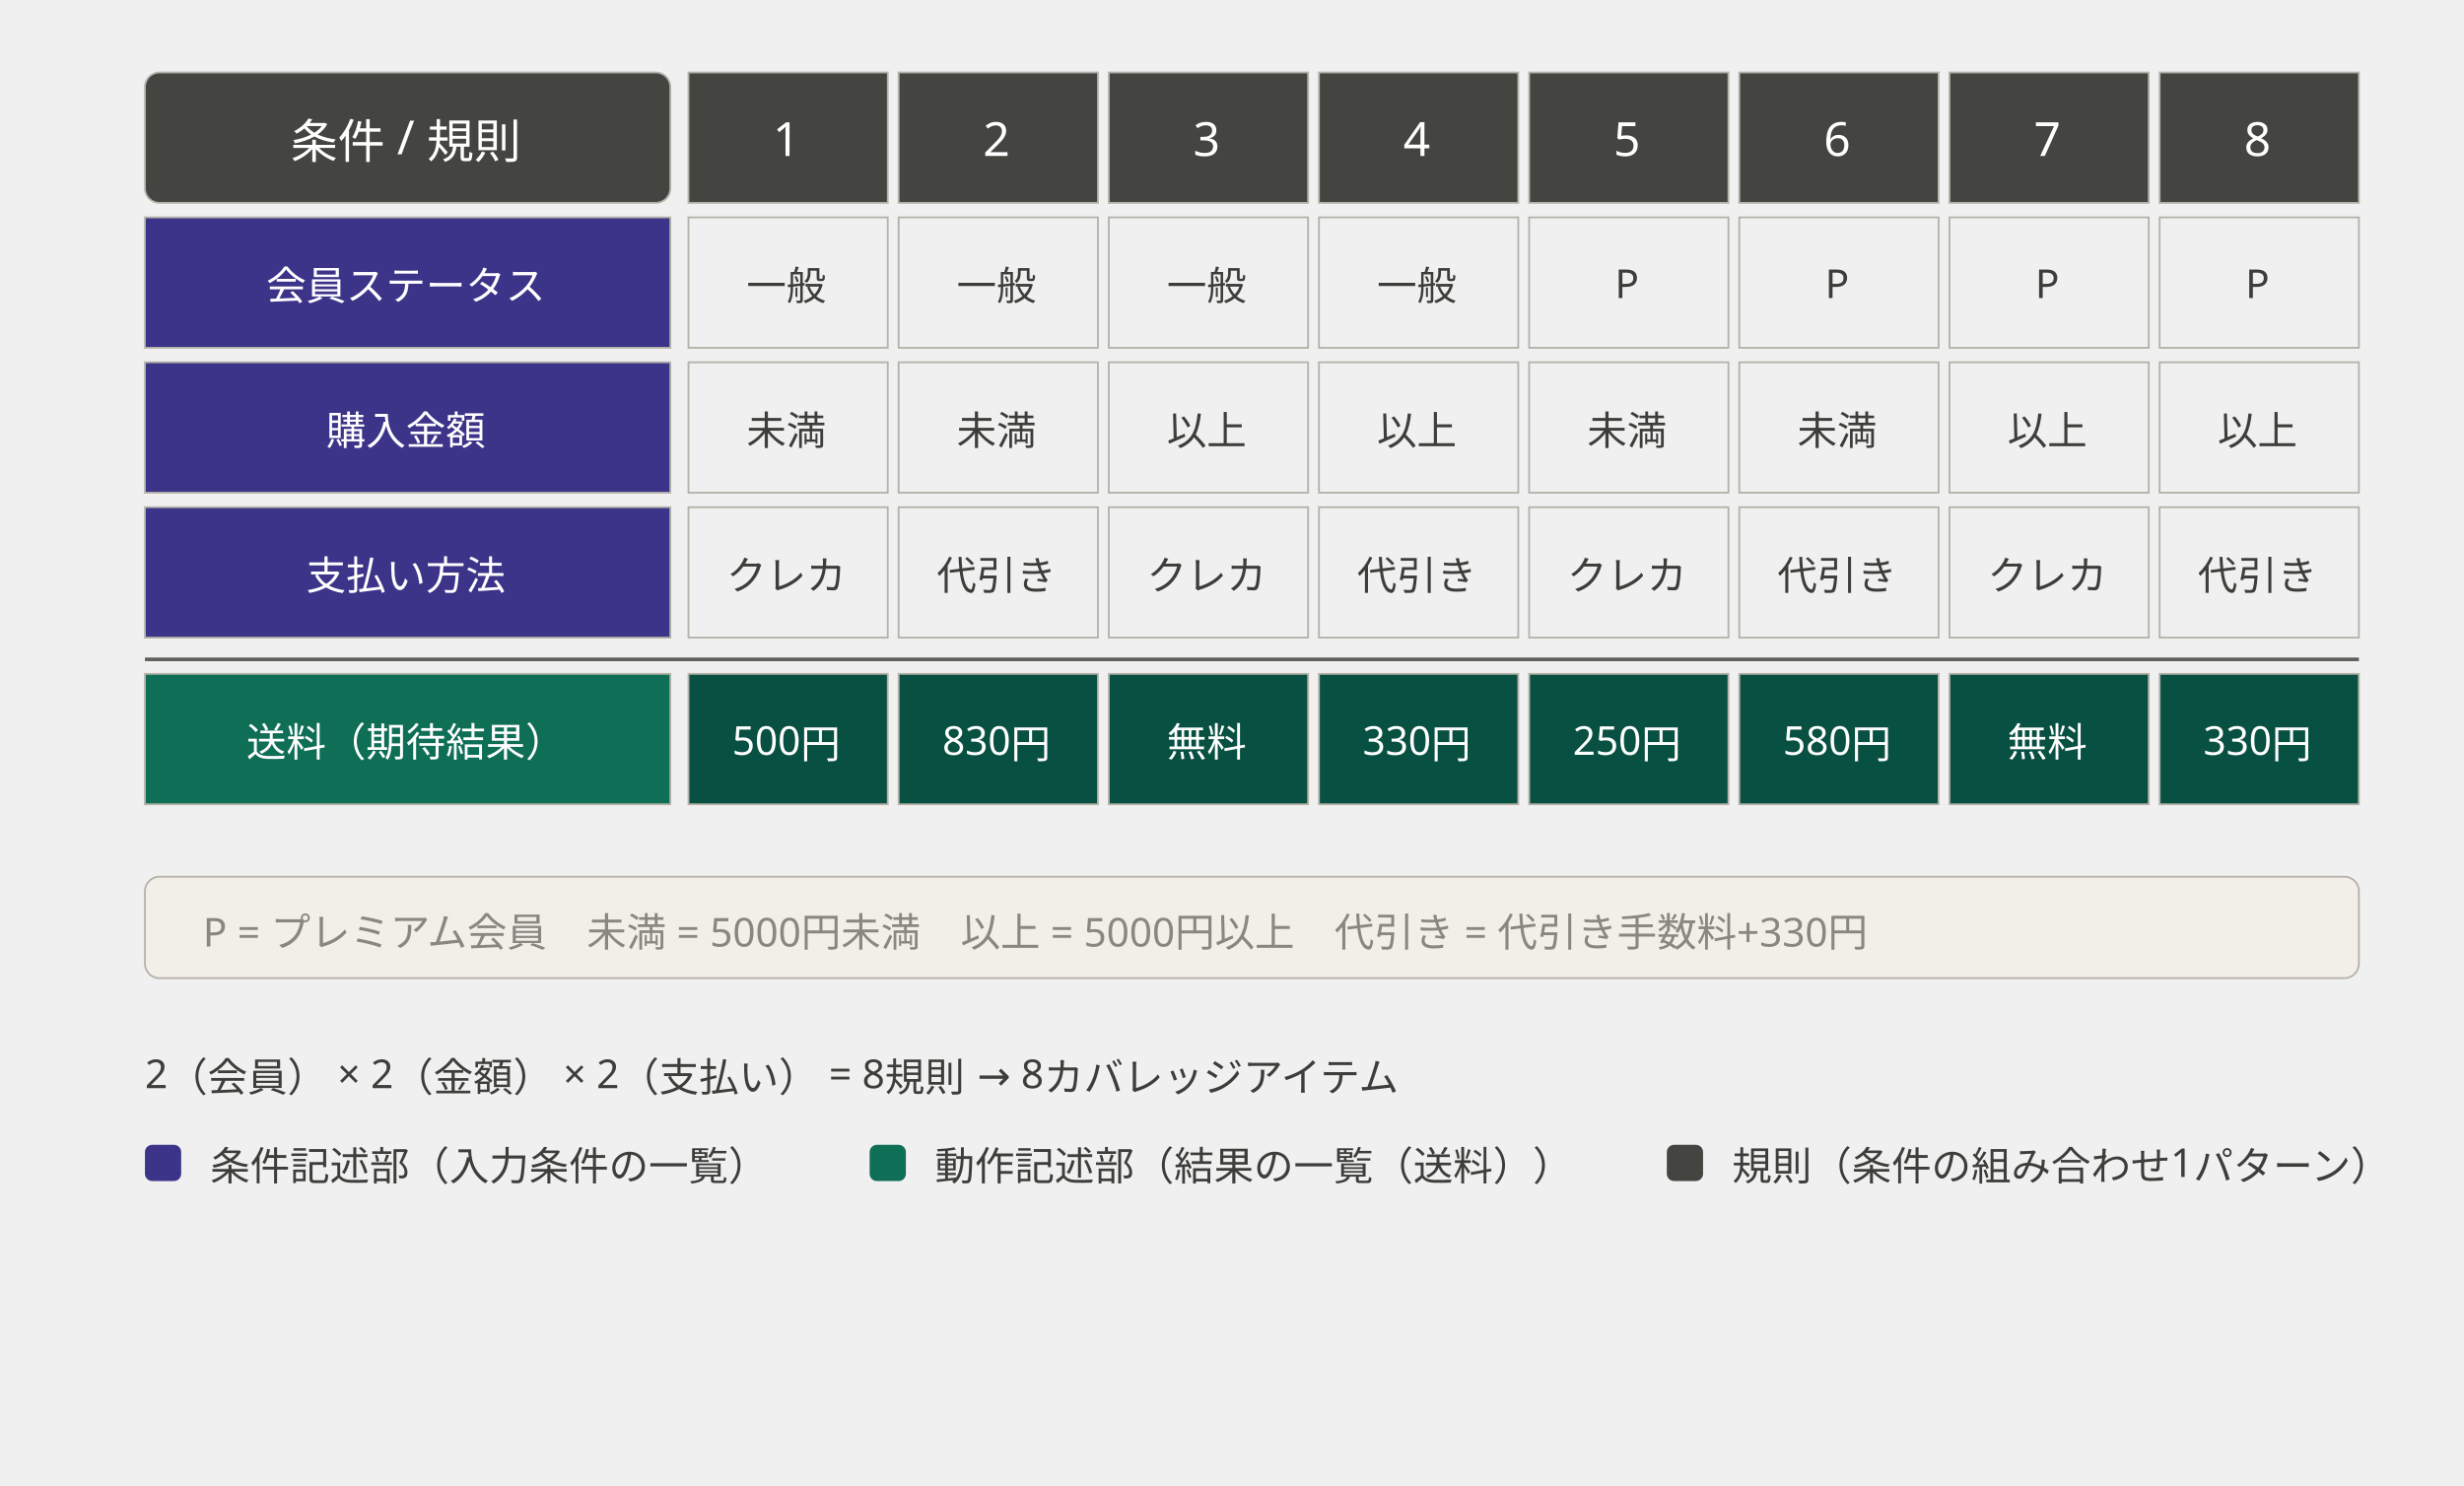
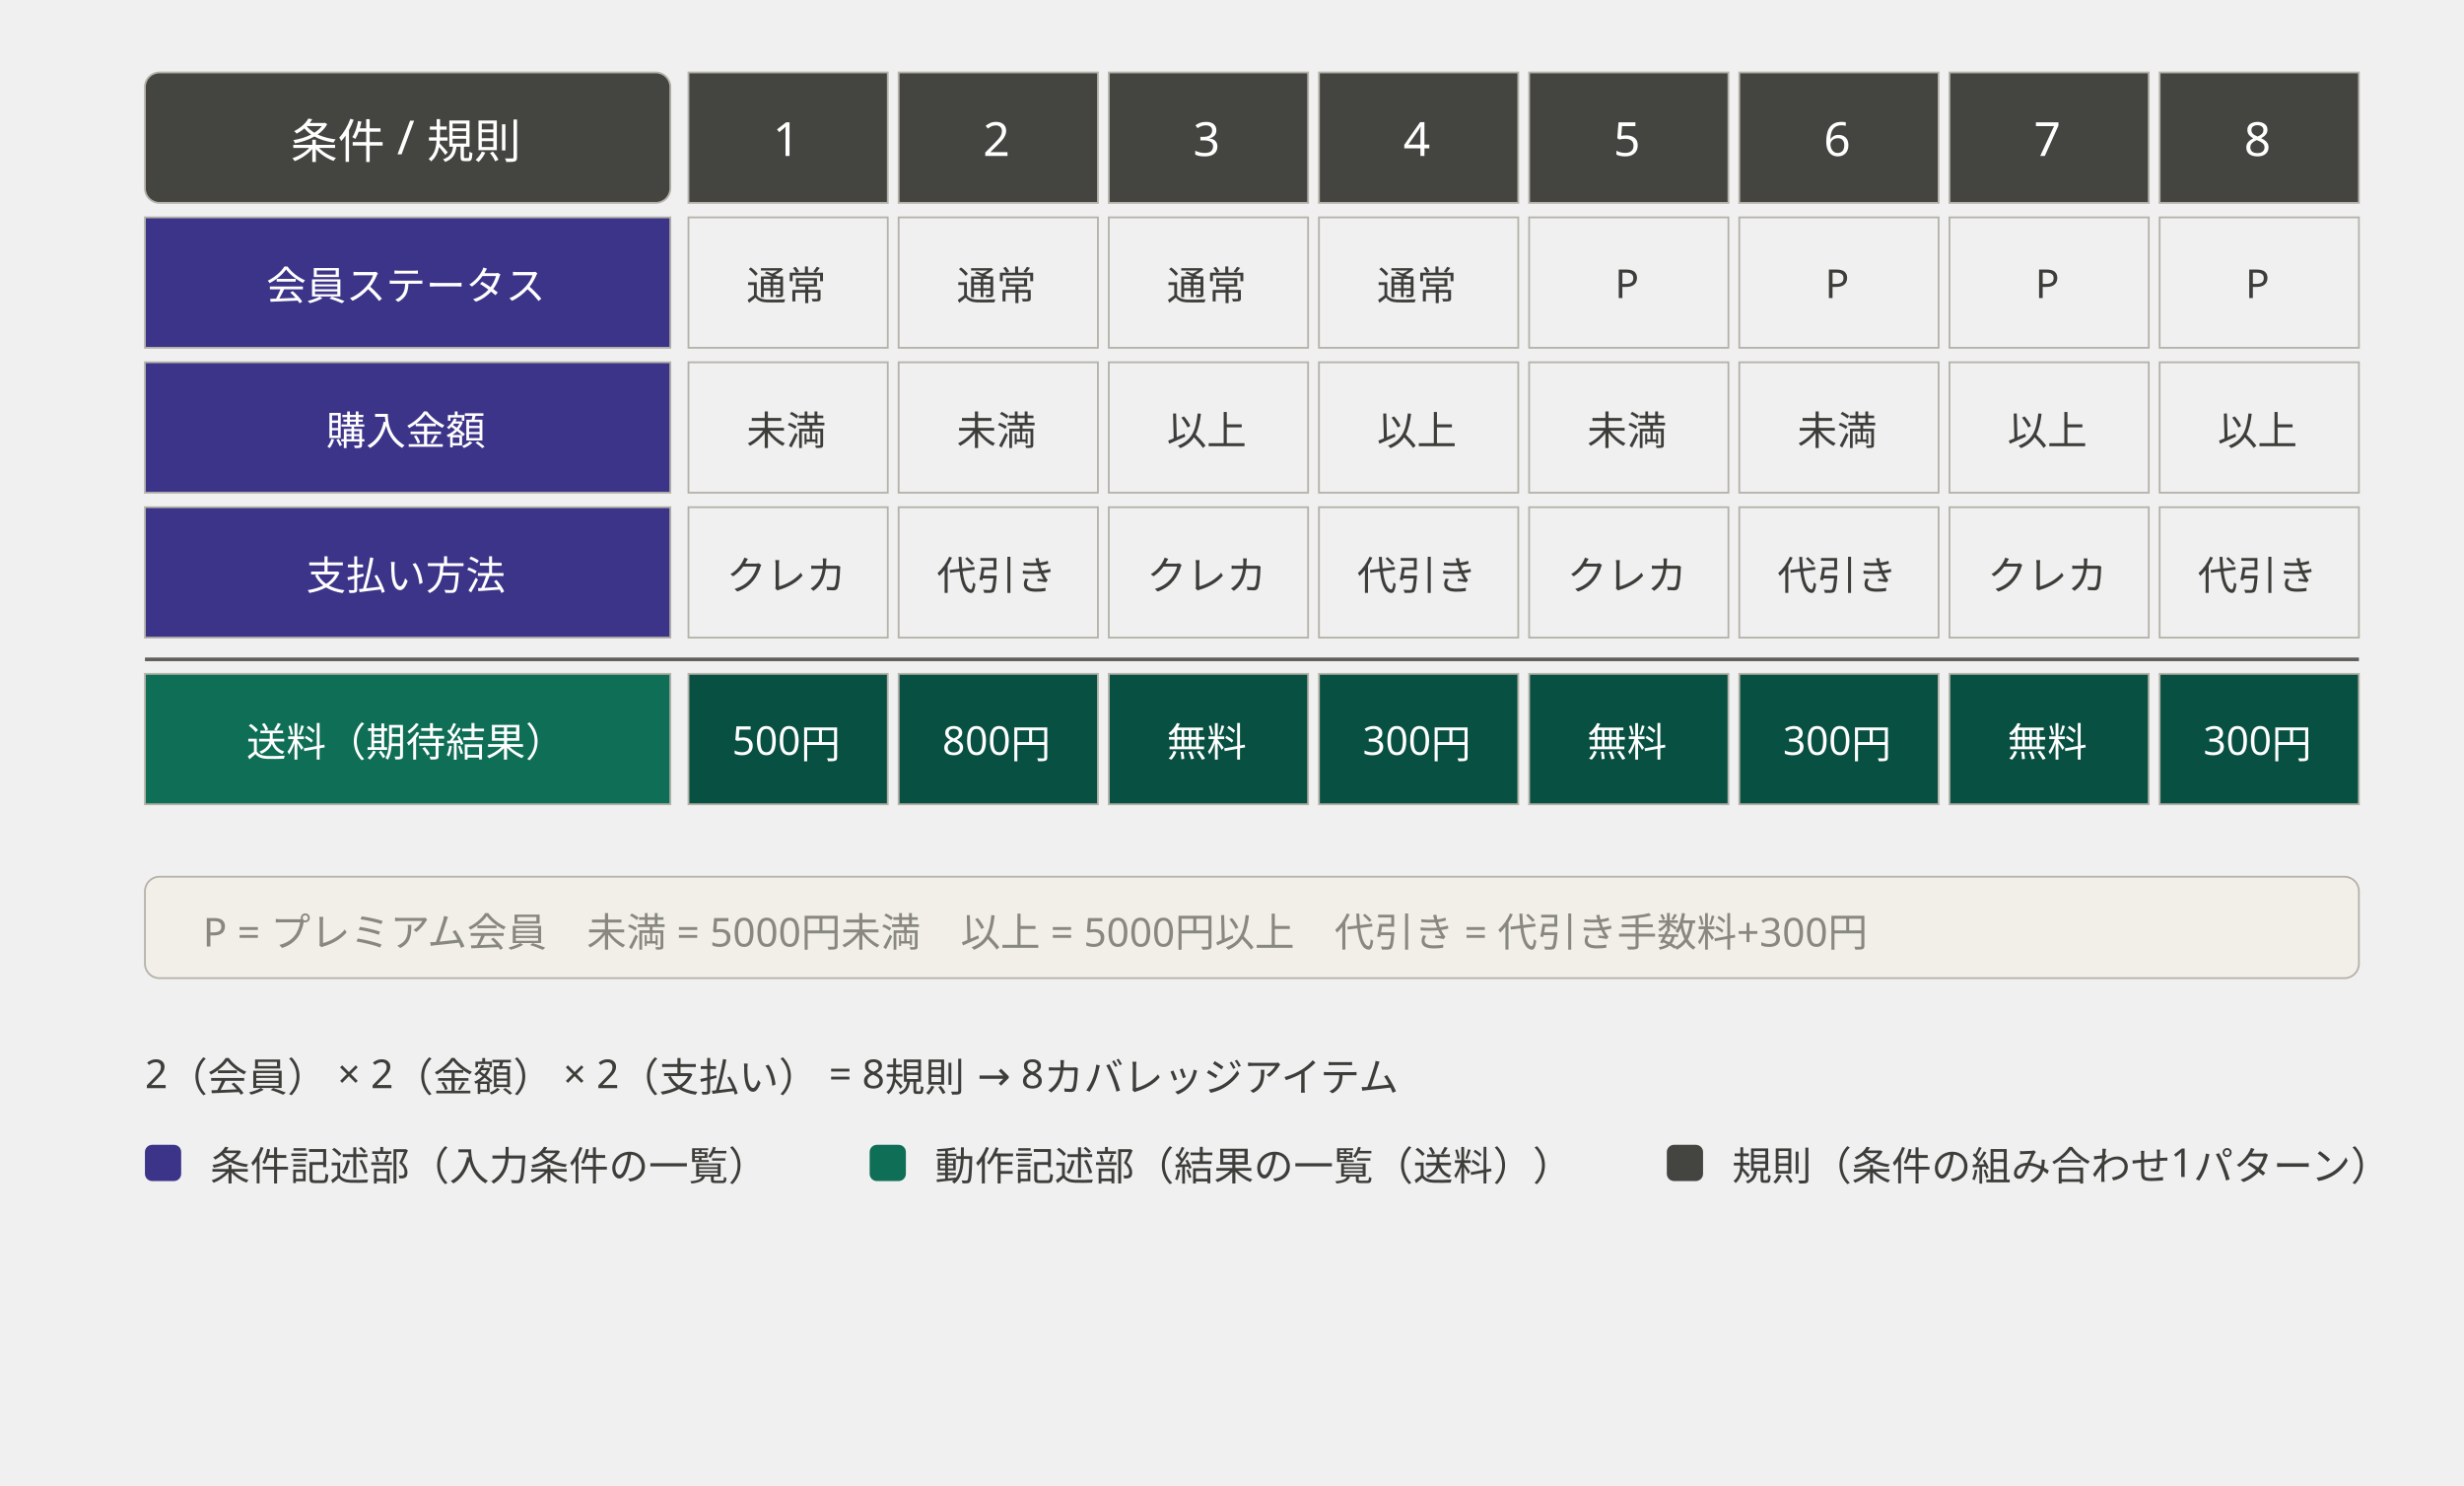
<svg xmlns="http://www.w3.org/2000/svg" width="100%" viewBox="0 0 680 410" role="img">
  <style>
    text { font-family: 'Hiragino Sans', 'Noto Sans JP', sans-serif; fill: #3d3d3a; }
    .th { font-size: 13px; font-weight: 500; }
    .ts { font-size: 11px; font-weight: 400; }
    @media (prefers-color-scheme: dark) {
      text { fill: #c2c0b6; }
      .cell-border { stroke: #4a4a46; }
      .header-cond { fill: #3c3489; }
      .header-action { fill: #0f6e56; }
      .header-rule { fill: #444441; }
      .action-cell { fill: #085041; }
      .divider { stroke: #9c9a92; }
      .legend-bg { fill: #2c2c2a; }
      .note { fill: #9c9a92; }
    }
    .cell-border { stroke: #b4b2a9; stroke-width: 0.5; }
    .header-cond { fill: #3c3489; }
    .header-action { fill: #0f6e56; }
    .header-rule { fill: #444441; }
    .action-cell { fill: #085041; }
    .divider { stroke: #5f5e5a; stroke-width: 1; }
    .legend-bg { fill: #f1efe8; }
    .note { fill: #888780; }
    .header-text { fill: #fff; }
  </style>
  <rect x="40" y="20" width="145" height="36" class="header-rule cell-border" rx="4" />
  <text class="th header-text" x="112" y="38" text-anchor="middle" dominant-baseline="central">条件 / 規則</text>
  <rect x="190" y="20" width="55" height="36" class="header-rule cell-border" rx="0" />
  <text class="th header-text" x="217" y="38" text-anchor="middle" dominant-baseline="central">1</text>
  <rect x="248" y="20" width="55" height="36" class="header-rule cell-border" rx="0" />
  <text class="th header-text" x="275" y="38" text-anchor="middle" dominant-baseline="central">2</text>
  <rect x="306" y="20" width="55" height="36" class="header-rule cell-border" rx="0" />
  <text class="th header-text" x="333" y="38" text-anchor="middle" dominant-baseline="central">3</text>
  <rect x="364" y="20" width="55" height="36" class="header-rule cell-border" rx="0" />
  <text class="th header-text" x="391" y="38" text-anchor="middle" dominant-baseline="central">4</text>
  <rect x="422" y="20" width="55" height="36" class="header-rule cell-border" rx="0" />
  <text class="th header-text" x="449" y="38" text-anchor="middle" dominant-baseline="central">5</text>
  <rect x="480" y="20" width="55" height="36" class="header-rule cell-border" rx="0" />
  <text class="th header-text" x="507" y="38" text-anchor="middle" dominant-baseline="central">6</text>
  <rect x="538" y="20" width="55" height="36" class="header-rule cell-border" rx="0" />
  <text class="th header-text" x="565" y="38" text-anchor="middle" dominant-baseline="central">7</text>
  <rect x="596" y="20" width="55" height="36" class="header-rule cell-border" rx="0" />
  <text class="th header-text" x="623" y="38" text-anchor="middle" dominant-baseline="central">8</text>
  <rect x="40" y="60" width="145" height="36" class="header-cond cell-border" rx="0" />
  <text class="ts header-text" x="112" y="78" text-anchor="middle" dominant-baseline="central">会員ステータス</text>
  <rect x="40" y="100" width="145" height="36" class="header-cond cell-border" rx="0" />
  <text class="ts header-text" x="112" y="118" text-anchor="middle" dominant-baseline="central">購入金額</text>
  <rect x="40" y="140" width="145" height="36" class="header-cond cell-border" rx="0" />
  <text class="ts header-text" x="112" y="158" text-anchor="middle" dominant-baseline="central">支払い方法</text>
  <rect x="190" y="60" width="55" height="36" fill="none" class="cell-border" />
-   <text class="ts" x="217" y="78" text-anchor="middle" dominant-baseline="central">一般</text>
+   <text class="ts" x="217" y="78" text-anchor="middle" dominant-baseline="central">通常</text>
  <rect x="248" y="60" width="55" height="36" fill="none" class="cell-border" />
-   <text class="ts" x="275" y="78" text-anchor="middle" dominant-baseline="central">一般</text>
+   <text class="ts" x="275" y="78" text-anchor="middle" dominant-baseline="central">通常</text>
  <rect x="306" y="60" width="55" height="36" fill="none" class="cell-border" />
-   <text class="ts" x="333" y="78" text-anchor="middle" dominant-baseline="central">一般</text>
+   <text class="ts" x="333" y="78" text-anchor="middle" dominant-baseline="central">通常</text>
  <rect x="364" y="60" width="55" height="36" fill="none" class="cell-border" />
-   <text class="ts" x="391" y="78" text-anchor="middle" dominant-baseline="central">一般</text>
+   <text class="ts" x="391" y="78" text-anchor="middle" dominant-baseline="central">通常</text>
  <rect x="422" y="60" width="55" height="36" fill="none" class="cell-border" />
  <text class="ts" x="449" y="78" text-anchor="middle" dominant-baseline="central">P</text>
  <rect x="480" y="60" width="55" height="36" fill="none" class="cell-border" />
  <text class="ts" x="507" y="78" text-anchor="middle" dominant-baseline="central">P</text>
  <rect x="538" y="60" width="55" height="36" fill="none" class="cell-border" />
  <text class="ts" x="565" y="78" text-anchor="middle" dominant-baseline="central">P</text>
  <rect x="596" y="60" width="55" height="36" fill="none" class="cell-border" />
  <text class="ts" x="623" y="78" text-anchor="middle" dominant-baseline="central">P</text>
  <rect x="190" y="100" width="55" height="36" fill="none" class="cell-border" />
  <text class="ts" x="217" y="118" text-anchor="middle" dominant-baseline="central">未満</text>
  <rect x="248" y="100" width="55" height="36" fill="none" class="cell-border" />
  <text class="ts" x="275" y="118" text-anchor="middle" dominant-baseline="central">未満</text>
  <rect x="306" y="100" width="55" height="36" fill="none" class="cell-border" />
  <text class="ts" x="333" y="118" text-anchor="middle" dominant-baseline="central">以上</text>
  <rect x="364" y="100" width="55" height="36" fill="none" class="cell-border" />
  <text class="ts" x="391" y="118" text-anchor="middle" dominant-baseline="central">以上</text>
  <rect x="422" y="100" width="55" height="36" fill="none" class="cell-border" />
  <text class="ts" x="449" y="118" text-anchor="middle" dominant-baseline="central">未満</text>
  <rect x="480" y="100" width="55" height="36" fill="none" class="cell-border" />
  <text class="ts" x="507" y="118" text-anchor="middle" dominant-baseline="central">未満</text>
  <rect x="538" y="100" width="55" height="36" fill="none" class="cell-border" />
  <text class="ts" x="565" y="118" text-anchor="middle" dominant-baseline="central">以上</text>
  <rect x="596" y="100" width="55" height="36" fill="none" class="cell-border" />
  <text class="ts" x="623" y="118" text-anchor="middle" dominant-baseline="central">以上</text>
  <rect x="190" y="140" width="55" height="36" fill="none" class="cell-border" />
  <text class="ts" x="217" y="158" text-anchor="middle" dominant-baseline="central">クレカ</text>
  <rect x="248" y="140" width="55" height="36" fill="none" class="cell-border" />
  <text class="ts" x="275" y="158" text-anchor="middle" dominant-baseline="central">代引き</text>
  <rect x="306" y="140" width="55" height="36" fill="none" class="cell-border" />
  <text class="ts" x="333" y="158" text-anchor="middle" dominant-baseline="central">クレカ</text>
  <rect x="364" y="140" width="55" height="36" fill="none" class="cell-border" />
  <text class="ts" x="391" y="158" text-anchor="middle" dominant-baseline="central">代引き</text>
  <rect x="422" y="140" width="55" height="36" fill="none" class="cell-border" />
  <text class="ts" x="449" y="158" text-anchor="middle" dominant-baseline="central">クレカ</text>
  <rect x="480" y="140" width="55" height="36" fill="none" class="cell-border" />
  <text class="ts" x="507" y="158" text-anchor="middle" dominant-baseline="central">代引き</text>
  <rect x="538" y="140" width="55" height="36" fill="none" class="cell-border" />
  <text class="ts" x="565" y="158" text-anchor="middle" dominant-baseline="central">クレカ</text>
  <rect x="596" y="140" width="55" height="36" fill="none" class="cell-border" />
  <text class="ts" x="623" y="158" text-anchor="middle" dominant-baseline="central">代引き</text>
  <line x1="40" y1="182" x2="651" y2="182" class="divider" />
  <rect x="40" y="186" width="145" height="36" class="header-action cell-border" rx="0" />
  <text class="ts header-text" x="112" y="204" text-anchor="middle" dominant-baseline="central">送料（期待結果）</text>
  <rect x="190" y="186" width="55" height="36" class="action-cell cell-border" rx="0" />
  <text class="ts header-text" x="217" y="204" text-anchor="middle" dominant-baseline="central">500円</text>
  <rect x="248" y="186" width="55" height="36" class="action-cell cell-border" rx="0" />
-   <text class="ts header-text" x="275" y="204" text-anchor="middle" dominant-baseline="central">830円</text>
+   <text class="ts header-text" x="275" y="204" text-anchor="middle" dominant-baseline="central">800円</text>
  <rect x="306" y="186" width="55" height="36" class="action-cell cell-border" rx="0" />
  <text class="ts header-text" x="333" y="204" text-anchor="middle" dominant-baseline="central">無料</text>
  <rect x="364" y="186" width="55" height="36" class="action-cell cell-border" rx="0" />
-   <text class="ts header-text" x="391" y="204" text-anchor="middle" dominant-baseline="central">330円</text>
+   <text class="ts header-text" x="391" y="204" text-anchor="middle" dominant-baseline="central">300円</text>
  <rect x="422" y="186" width="55" height="36" class="action-cell cell-border" rx="0" />
-   <text class="ts header-text" x="449" y="204" text-anchor="middle" dominant-baseline="central">250円</text>
+   <text class="ts header-text" x="449" y="204" text-anchor="middle" dominant-baseline="central">無料</text>
  <rect x="480" y="186" width="55" height="36" class="action-cell cell-border" rx="0" />
-   <text class="ts header-text" x="507" y="204" text-anchor="middle" dominant-baseline="central">580円</text>
+   <text class="ts header-text" x="507" y="204" text-anchor="middle" dominant-baseline="central">300円</text>
  <rect x="538" y="186" width="55" height="36" class="action-cell cell-border" rx="0" />
  <text class="ts header-text" x="565" y="204" text-anchor="middle" dominant-baseline="central">無料</text>
  <rect x="596" y="186" width="55" height="36" class="action-cell cell-border" rx="0" />
-   <text class="ts header-text" x="623" y="204" text-anchor="middle" dominant-baseline="central">330円</text>
+   <text class="ts header-text" x="623" y="204" text-anchor="middle" dominant-baseline="central">300円</text>
  <rect x="40" y="242" width="611" height="28" class="legend-bg cell-border" rx="4" />
-   <text class="ts note" x="56" y="256" dominant-baseline="central">P = プレミアム会員　未満 = 5000円未満　以上 = 5000円以上　代引き = 代引き手数料+330円</text>
+   <text class="ts note" x="56" y="256" dominant-baseline="central">P = プレミアム会員　未満 = 5000円未満　以上 = 5000円以上　代引き = 代引き手数料+300円</text>
  <text class="ts" x="40" y="296" dominant-baseline="central">2（会員） × 2（金額） × 2（支払い） = 8規則 → 8カバレッジアイテム</text>
  <rect x="40" y="316" width="10" height="10" class="header-cond" rx="2" />
  <text class="ts" x="58" y="321" dominant-baseline="central">条件記述部（入力条件の一覧）</text>
  <rect x="240" y="316" width="10" height="10" class="header-action" rx="2" />
  <text class="ts" x="258" y="321" dominant-baseline="central">動作記述部（結果の一覧（送料））</text>
  <rect x="460" y="316" width="10" height="10" class="header-rule" rx="2" />
  <text class="ts" x="478" y="321" dominant-baseline="central">規則（条件の組み合わせ1パターン）</text>
</svg>
